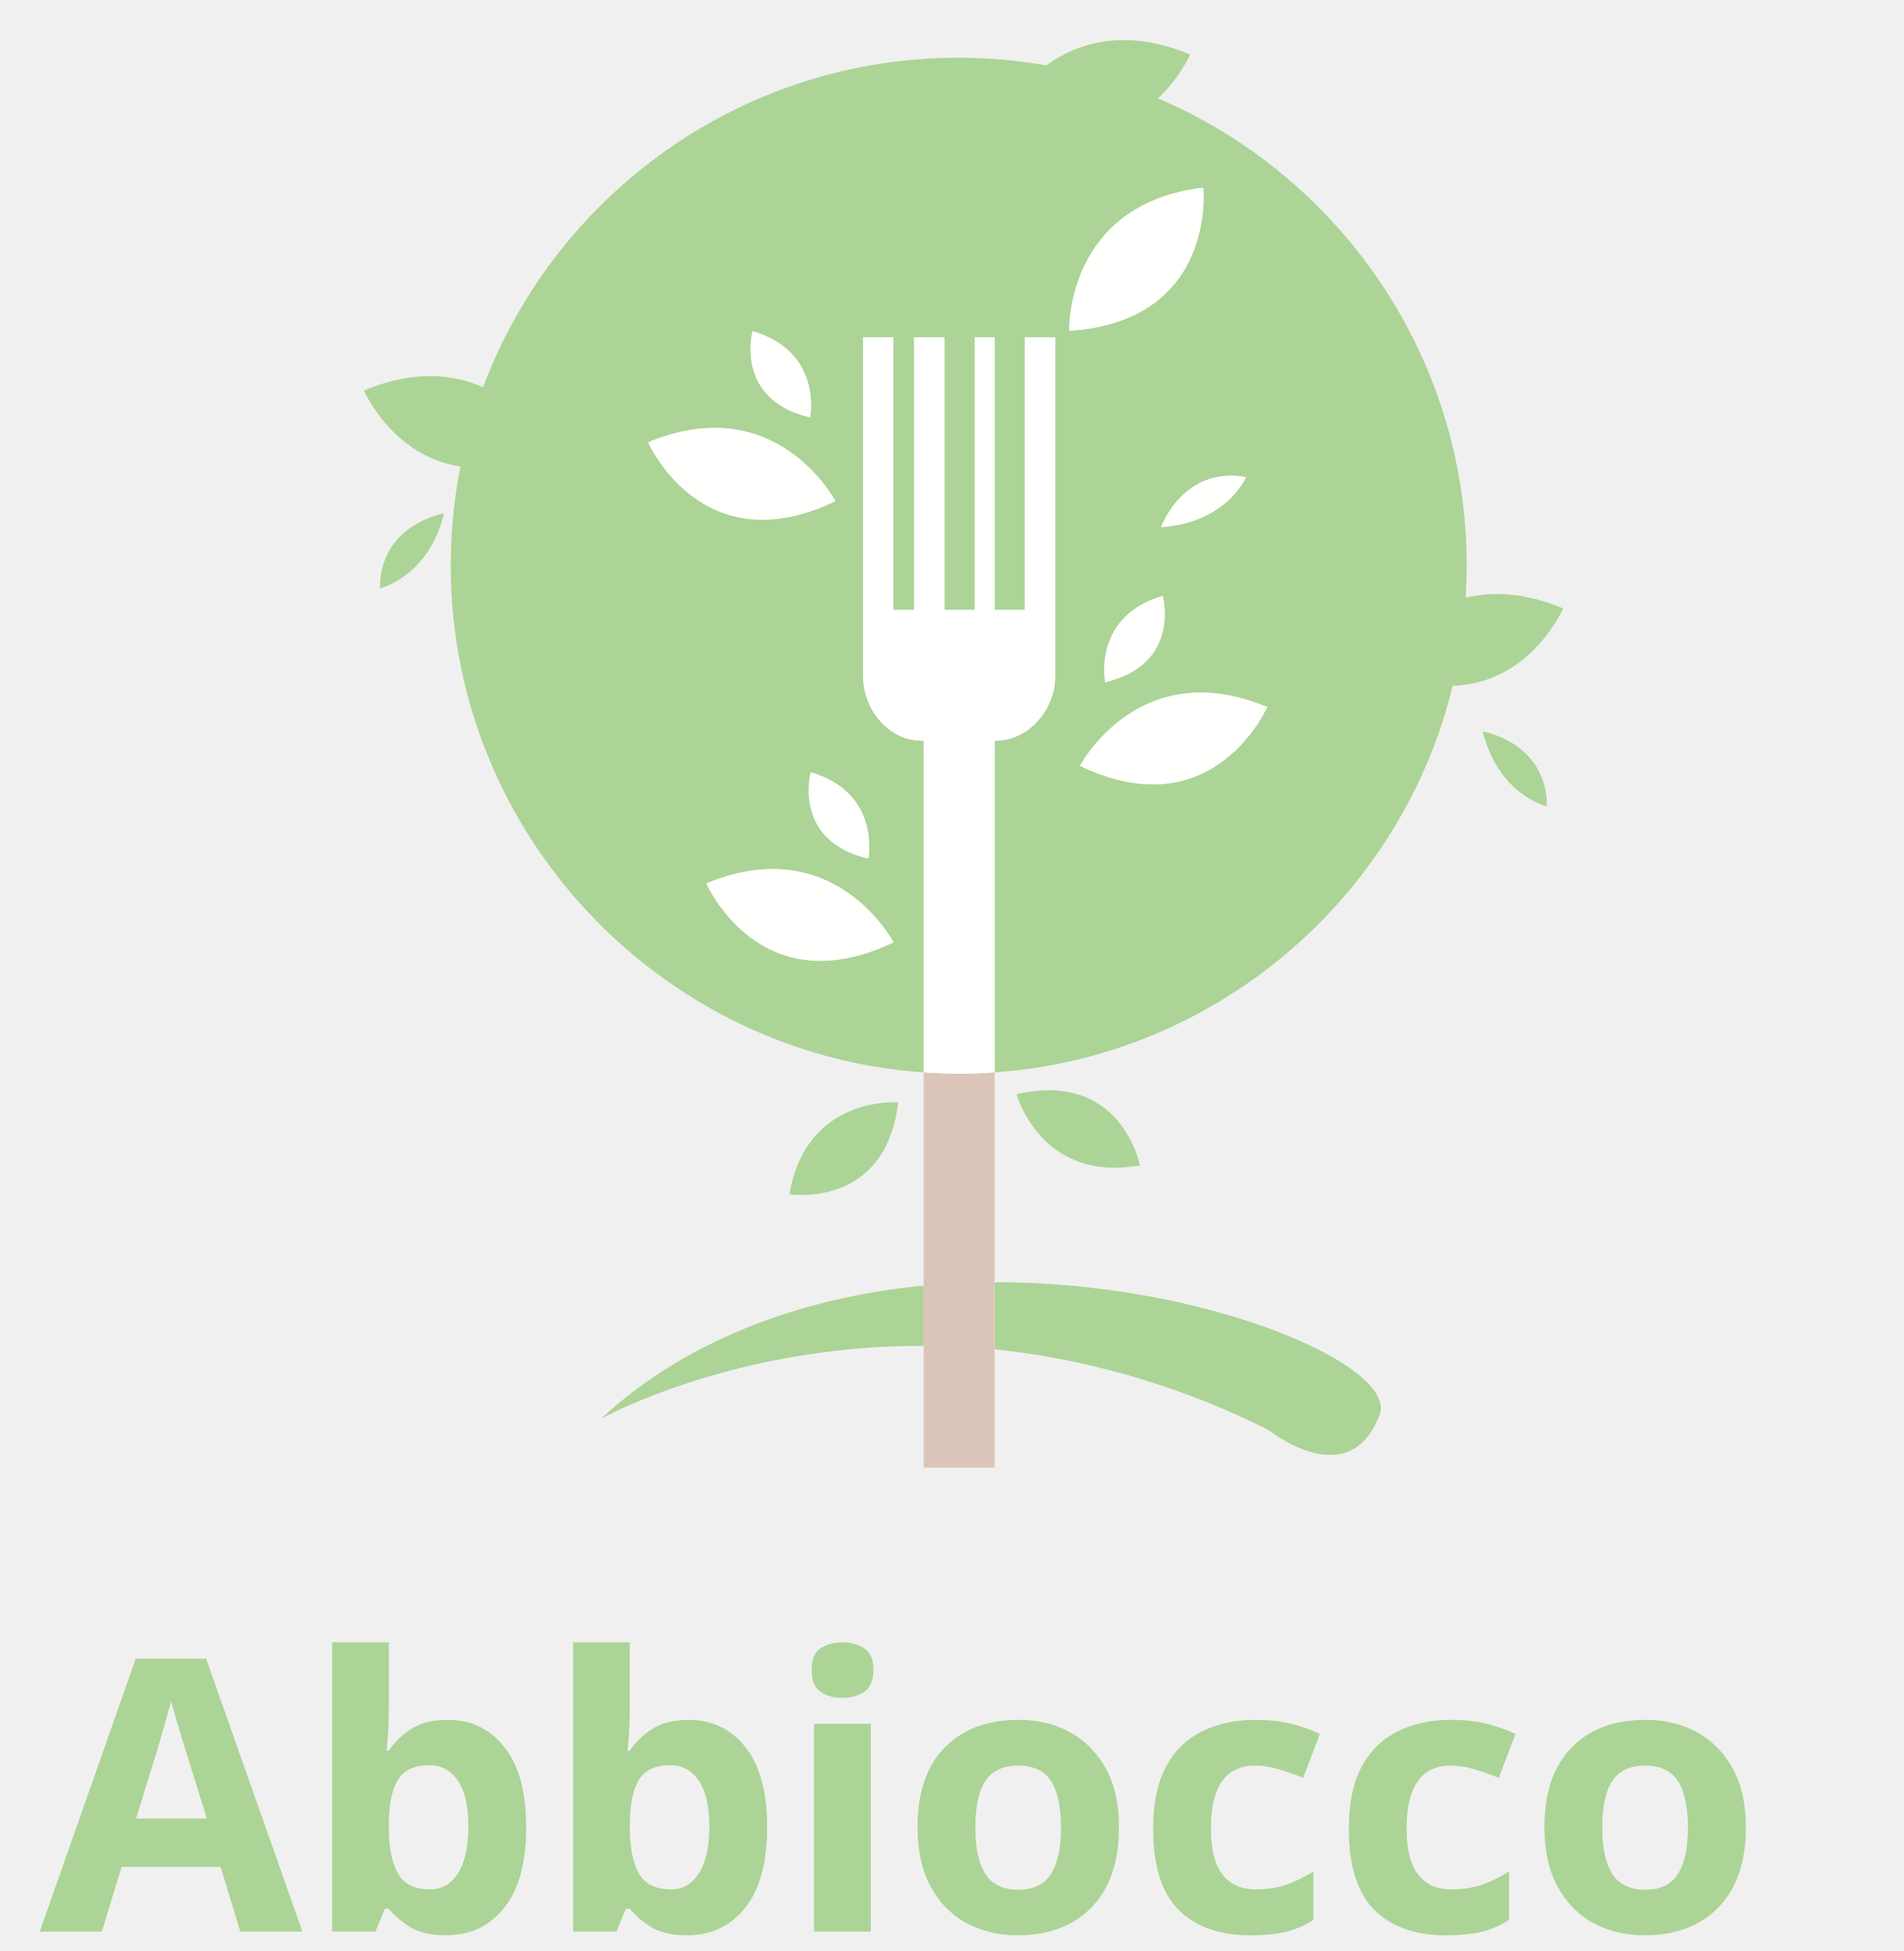
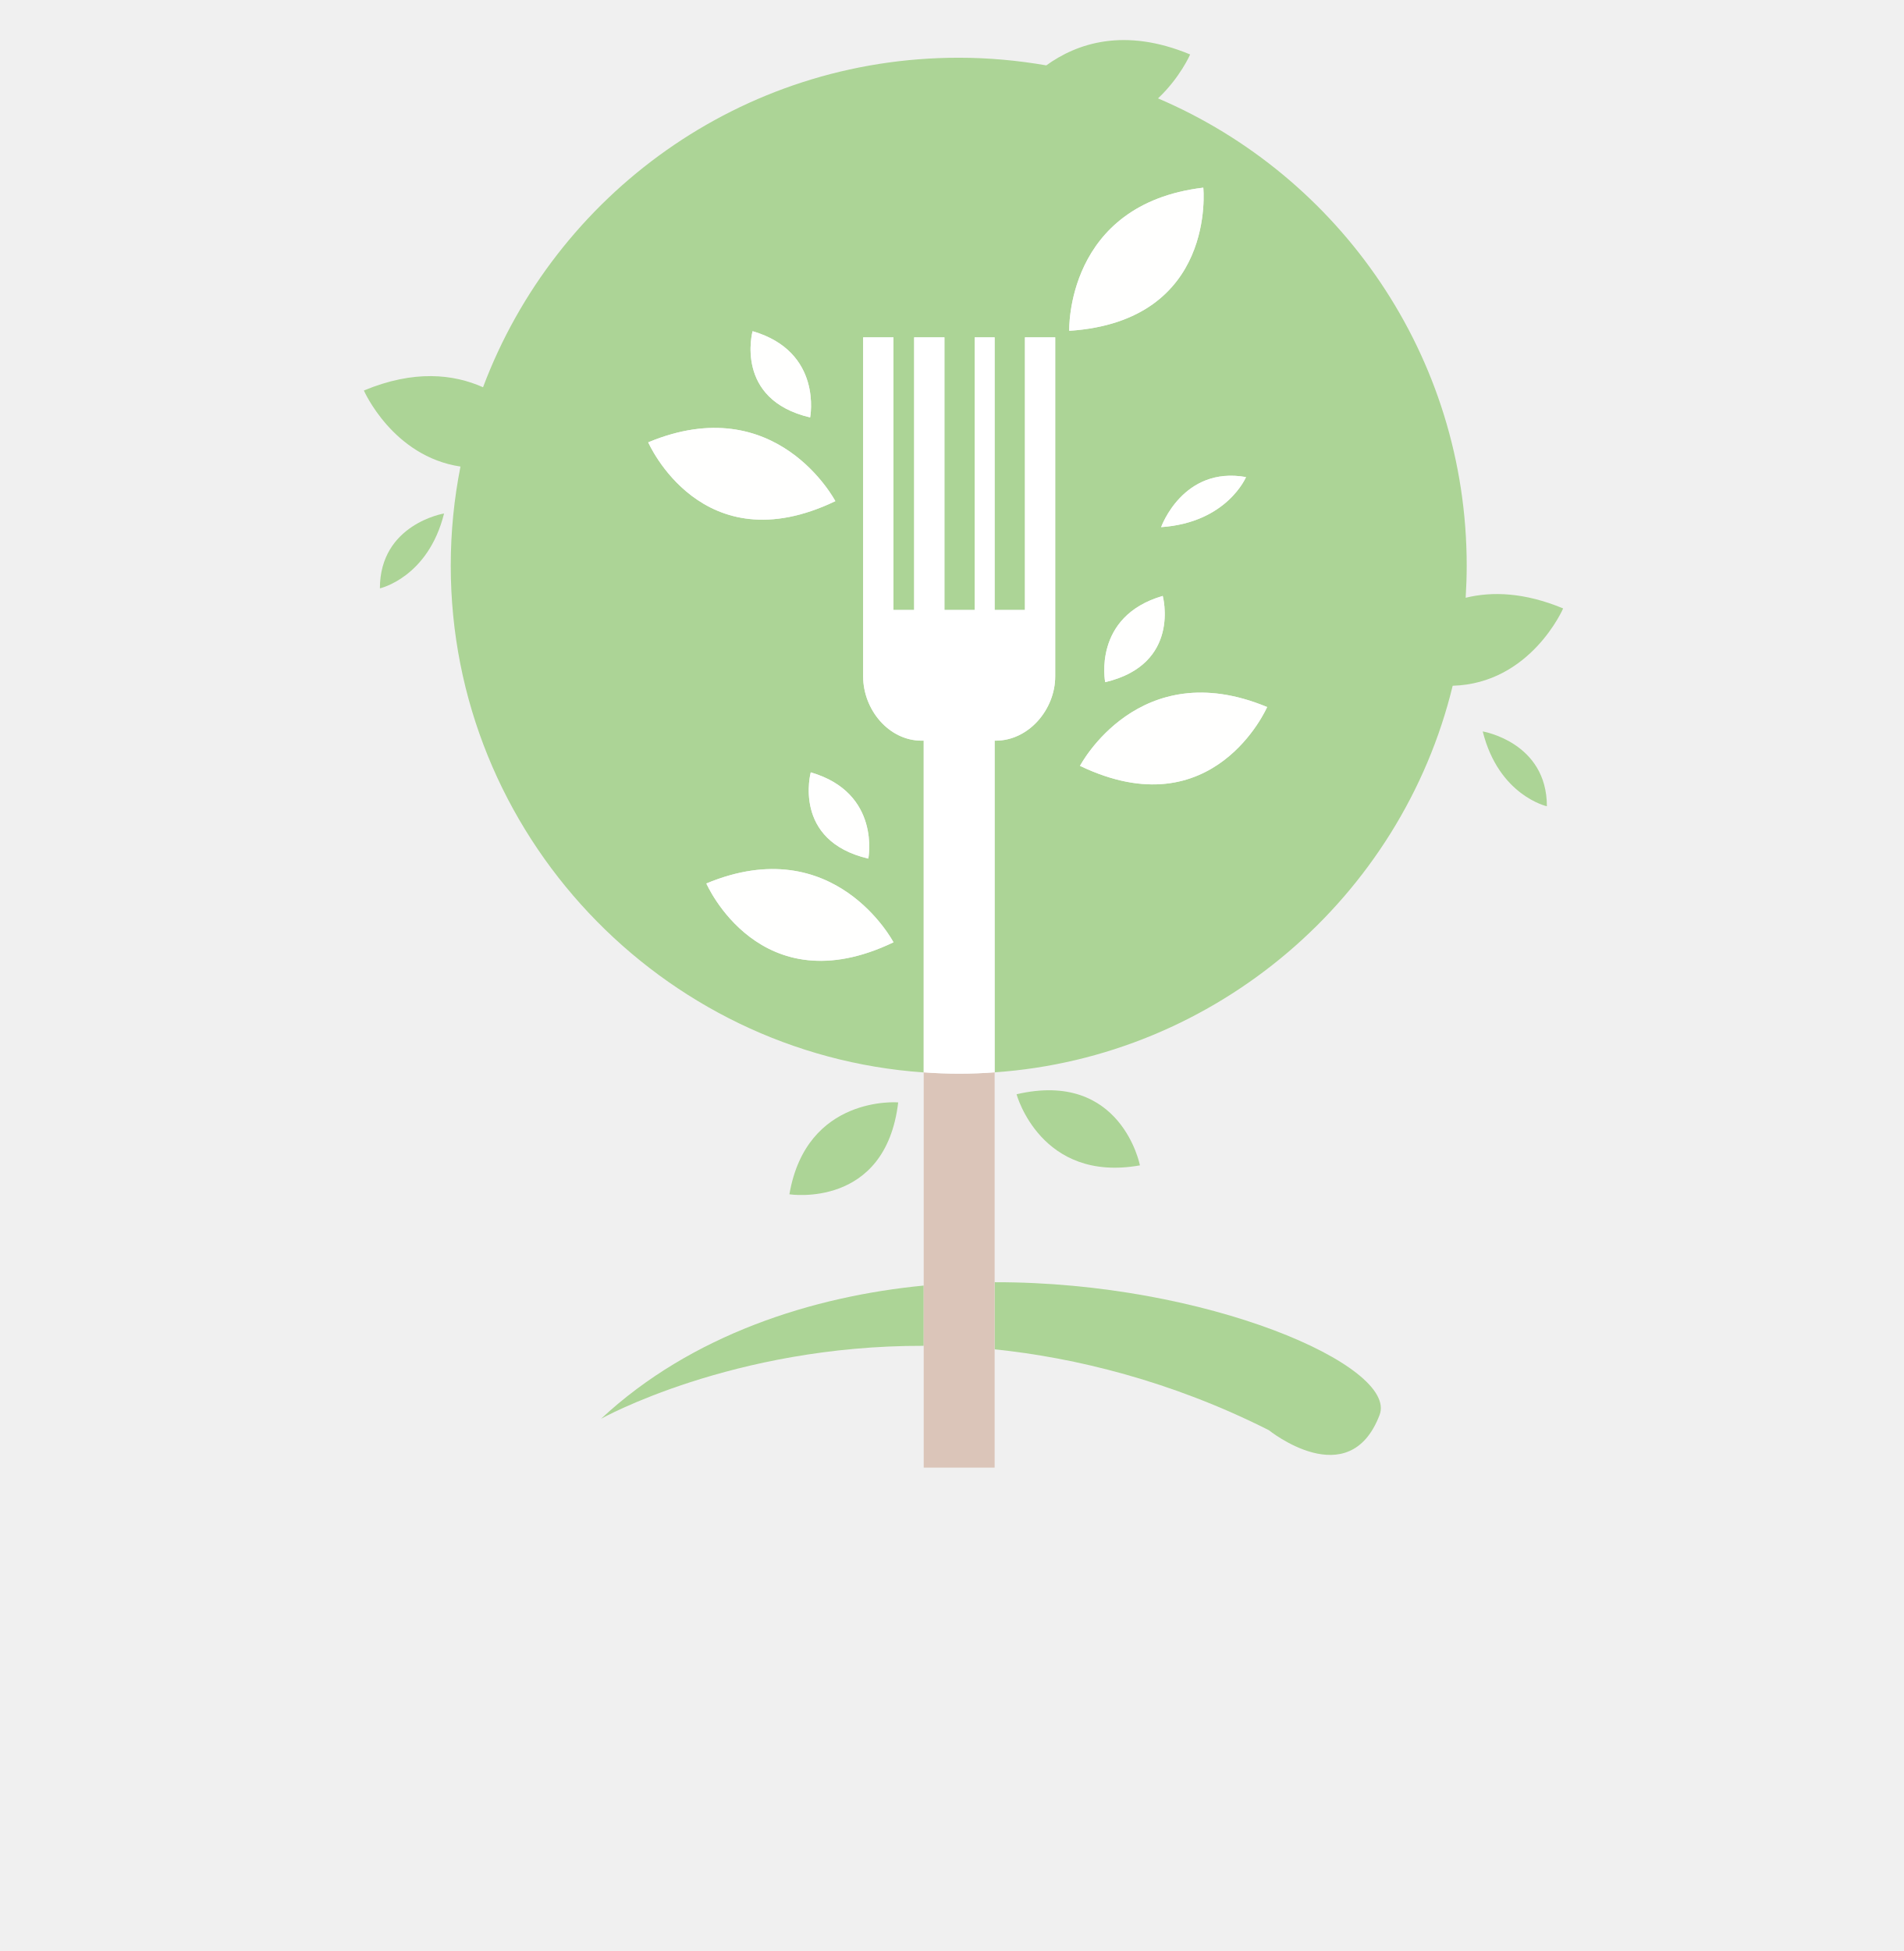
<svg xmlns="http://www.w3.org/2000/svg" version="1.1" preserveAspectRatio="xMidYMid meet" viewBox="567 219 160 164">
  <g data-item-type="text" data-item="Business" id="logo__item--business" class="logo__item">
    <g class="logo__item__inner" transform="translate(570.3438 381.3674) scale(1 1) rotate(0 0 0)">
-       <text data-part-id="logo__item--business" dy="0" dominant-baseline="auto" alignment-baseline="auto" font-family="Montserrat" font-size="32px" fill="#ACD496" letter-spacing="0" font-weight="bold" font-style="normal" data-font-family="Montserrat" data-font-weight="bold" data-font-style="normal" data-ttf-url="/builder_assets/fontsttf/font-montserrat-bold-normal.ttf">Abbiocco</text>
+       <text data-part-id="logo__item--business" dy="0" dominant-baseline="auto" alignment-baseline="auto" font-family="Montserrat" font-size="32px" fill="#ACD496" letter-spacing="0" font-weight="bold" font-style="normal" data-font-family="Montserrat" data-font-weight="bold" data-font-style="normal" data-ttf-url="/builder_assets/fontsttf/font-montserrat-bold-normal.ttf">
+         <pre>   Abbiocco</pre>
+       </text>
    </g>
  </g>
  <g data-item-type="image" data-item="Image" data-logo-item="" id="logo__item--logo_0" class="logo__item">
    <g class="logo__item__inner" transform="translate(581.0005 216) scale(0.06700285 0.06700285) rotate(0 0 0)">
      <g>
        <path fill="#ACD496" d="M1383,1839c0,0,100.7,81.3,139-19.1c23.3-61.3-217-167-483-166.5v84.2C1140,1748,1260.9,1777.4,1383,1839z" data-part-id="logo__item--logo_0__0" />
        <path fill="#ACD496" d="M545.2,1824.7c0,0,164.8-92.2,404.8-91.5v-75.6C811,1671,658.5,1719.1,545.2,1824.7z" data-part-id="logo__item--logo_0__1" />
        <path fill="#ACD496" d="M1613.7,905.1c97.9-2.8,138.6-97,138.6-97c-48.5-20.2-89.2-21.5-122.3-13.4c0.8-13.3,1.3-26.7,1.3-40.2   c0-263.2-159.6-489.1-387.3-586.3c27.8-26.2,40.3-55.1,40.3-55.1c-82.4-34.3-142-14.1-180.5,13.7c-35.7-6.2-72.4-9.6-109.9-9.6   c-273.2,0-506.1,171.9-596.8,413.4c-37.1-16.5-86.6-22.1-149.5,4.1c0,0,36.1,82.7,121.2,95.4c-8,40.3-12.2,81.8-12.2,124.4   c0,337.2,264.4,613,593.4,635.7V974h-2.5c-41.6,0-73.5-39.2-73.5-80.7V468h38v342h26V468h38v342h38V468h25v342h38V468h38v425.3   c0,41.6-33.2,80.7-74.8,80.7h-1.2v416.1C1317,1370.9,1549.3,1170.5,1613.7,905.1z M735.3,460.2c88.5,25.8,72.2,108.2,72.2,108.2   C711.8,546,735.3,460.2,735.3,460.2z M604.4,599.7c161-67.1,234.8,73.8,234.8,73.8C671.4,754,604.4,599.7,604.4,599.7z M912.1,1227   c-167.7,80.5-234.8-73.8-234.8-73.8C838.3,1086.1,912.1,1227,912.1,1227z M880.5,1122c-95.7-22.5-72.2-108.2-72.2-108.2   C896.8,1039.5,880.5,1122,880.5,1122z M1354.4,643.3c0,0-23.8,57.1-106.5,62.8C1247.9,706.1,1275.2,629.2,1354.4,643.3z    M1177.7,900.6c0,0-16.3-82.4,72.2-108.2C1249.9,792.4,1273.4,878.1,1177.7,900.6z M1300.8,280.2c0,0,17.4,167.4-168.2,179.6   C1132.5,459.8,1127.6,300.9,1300.8,280.2z M1146.1,1005.6c0,0,73.8-140.9,234.8-73.8C1380.9,931.8,1313.8,1086.1,1146.1,1005.6z" data-part-id="logo__item--logo_0__2" />
        <path fill="#DBC5B9" d="M994.5,1391.8c-14.8,0-31.5-0.7-44.5-1.7v267.5v75.6V1886h89v-148.3v-84.2v-263.4   C1026,1391.1,1009.3,1391.8,994.5,1391.8z" data-part-id="logo__item--logo_0__3" />
        <path fill="#FFFFFF" d="M1040.2,974c41.6,0,74.8-39.2,74.8-80.7V468h-38v342h-38V468h-25v342h-38V468h-38v342h-26V468h-38v425.3   c0,41.6,32,80.7,73.5,80.7h2.5v416.1v0c13,1,29.7,1.7,44.5,1.7c14.8,0,31.5-0.7,44.5-1.7v0V974H1040.2z" data-part-id="logo__item--logo_0__4" />
        <path fill="#FFFFFE" d="M1300.8,280.2c-173.2,20.7-168.2,179.6-168.2,179.6C1318.1,447.6,1300.8,280.2,1300.8,280.2z" data-part-id="logo__item--logo_0__5" />
        <path fill="#FFFFFE" d="M1146.1,1005.6c167.7,80.5,234.8-73.8,234.8-73.8C1219.9,864.7,1146.1,1005.6,1146.1,1005.6z" data-part-id="logo__item--logo_0__6" />
        <path fill="#FFFFFE" d="M1177.7,900.6c95.7-22.5,72.2-108.2,72.2-108.2C1161.4,818.1,1177.7,900.6,1177.7,900.6z" data-part-id="logo__item--logo_0__7" />
        <path fill="#FFFFFE" d="M677.3,1153.1c0,0,67.1,154.3,234.8,73.8C912.1,1227,838.3,1086.1,677.3,1153.1z" data-part-id="logo__item--logo_0__8" />
        <path fill="#FFFFFE" d="M808.3,1013.7c0,0-23.5,85.8,72.2,108.2C880.5,1122,896.8,1039.5,808.3,1013.7z" data-part-id="logo__item--logo_0__9" />
        <path fill="#FFFFFE" d="M839.1,673.5c0,0-73.8-140.9-234.8-73.8C604.4,599.7,671.4,754,839.1,673.5z" data-part-id="logo__item--logo_0__10" />
        <path fill="#FFFFFE" d="M807.5,568.5c0,0,16.3-82.4-72.2-108.2C735.3,460.2,711.8,546,807.5,568.5z" data-part-id="logo__item--logo_0__11" />
        <path fill="#ACD496" d="M1651.4,962.4c20.1,80.5,80.5,93.9,80.5,93.9C1731.9,975.8,1651.4,962.4,1651.4,962.4z" data-part-id="logo__item--logo_0__12" />
        <path fill="#FFFFFE" d="M1247.9,706.1c82.8-5.7,106.5-62.8,106.5-62.8C1275.2,629.2,1247.9,706.1,1247.9,706.1z" data-part-id="logo__item--logo_0__13" />
        <path fill="#ACD496" d="M918,1427.8c0,0-115.1-9.5-136.5,115.3C781.5,1543.1,902.1,1561.9,918,1427.8z" data-part-id="logo__item--logo_0__14" />
        <path fill="#ACD496" d="M1066.5,1417.6c0,0,30.2,111.4,154.8,89.2C1221.3,1506.8,1198,1386.9,1066.5,1417.6z" data-part-id="logo__item--logo_0__15" />
        <path fill="#ACD496" d="M267.7,782.9c0,0,60.4-13.4,80.5-93.9C348.2,688.9,267.7,702.3,267.7,782.9z" data-part-id="logo__item--logo_0__16" />
      </g>
    </g>
  </g>
</svg>
